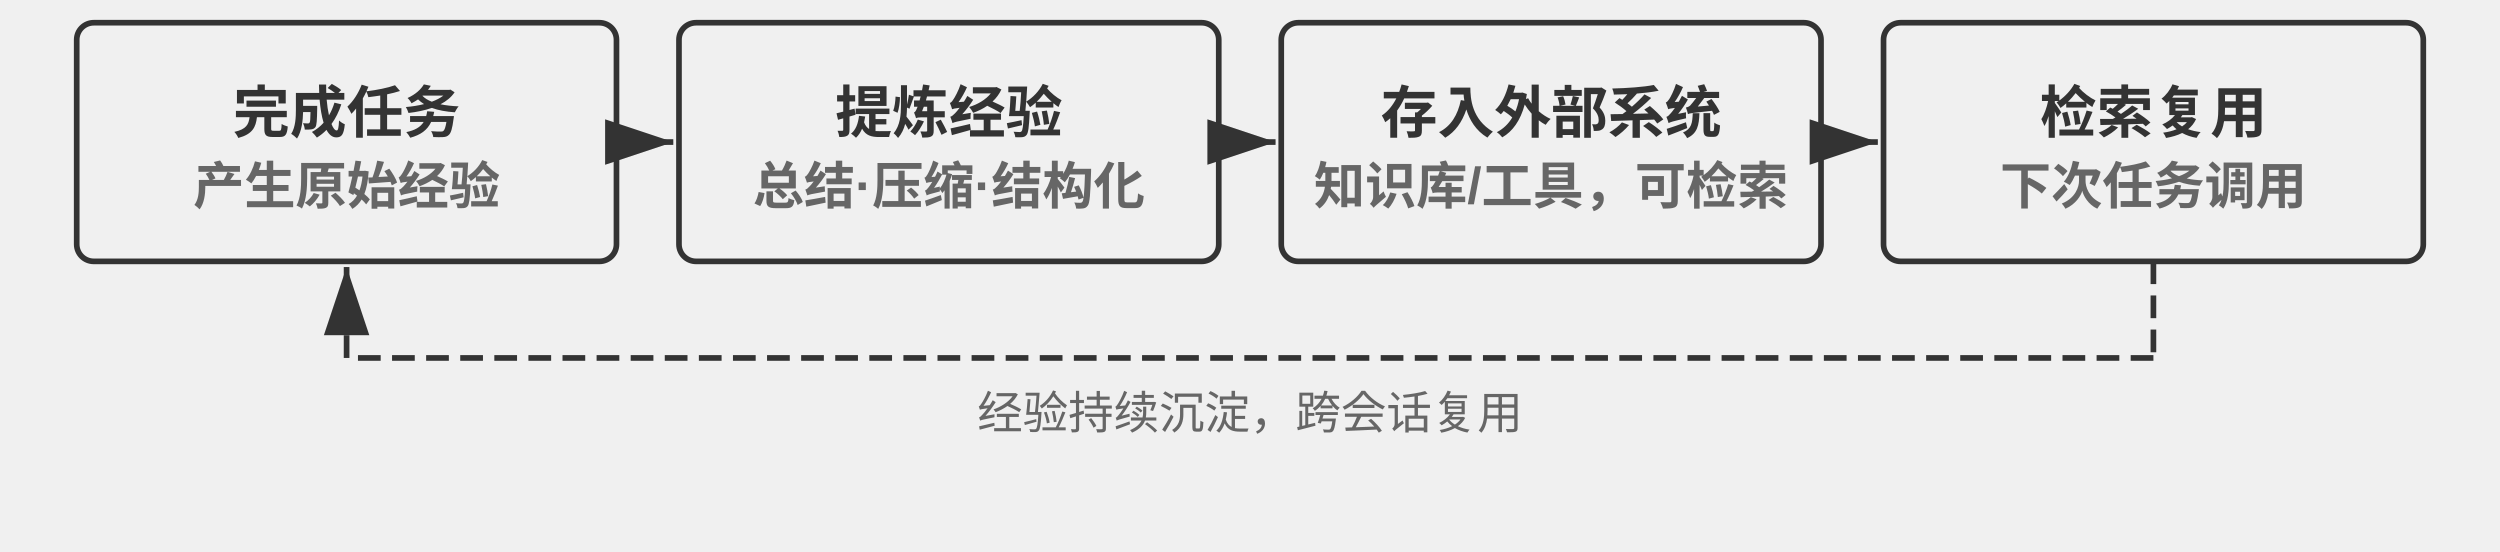
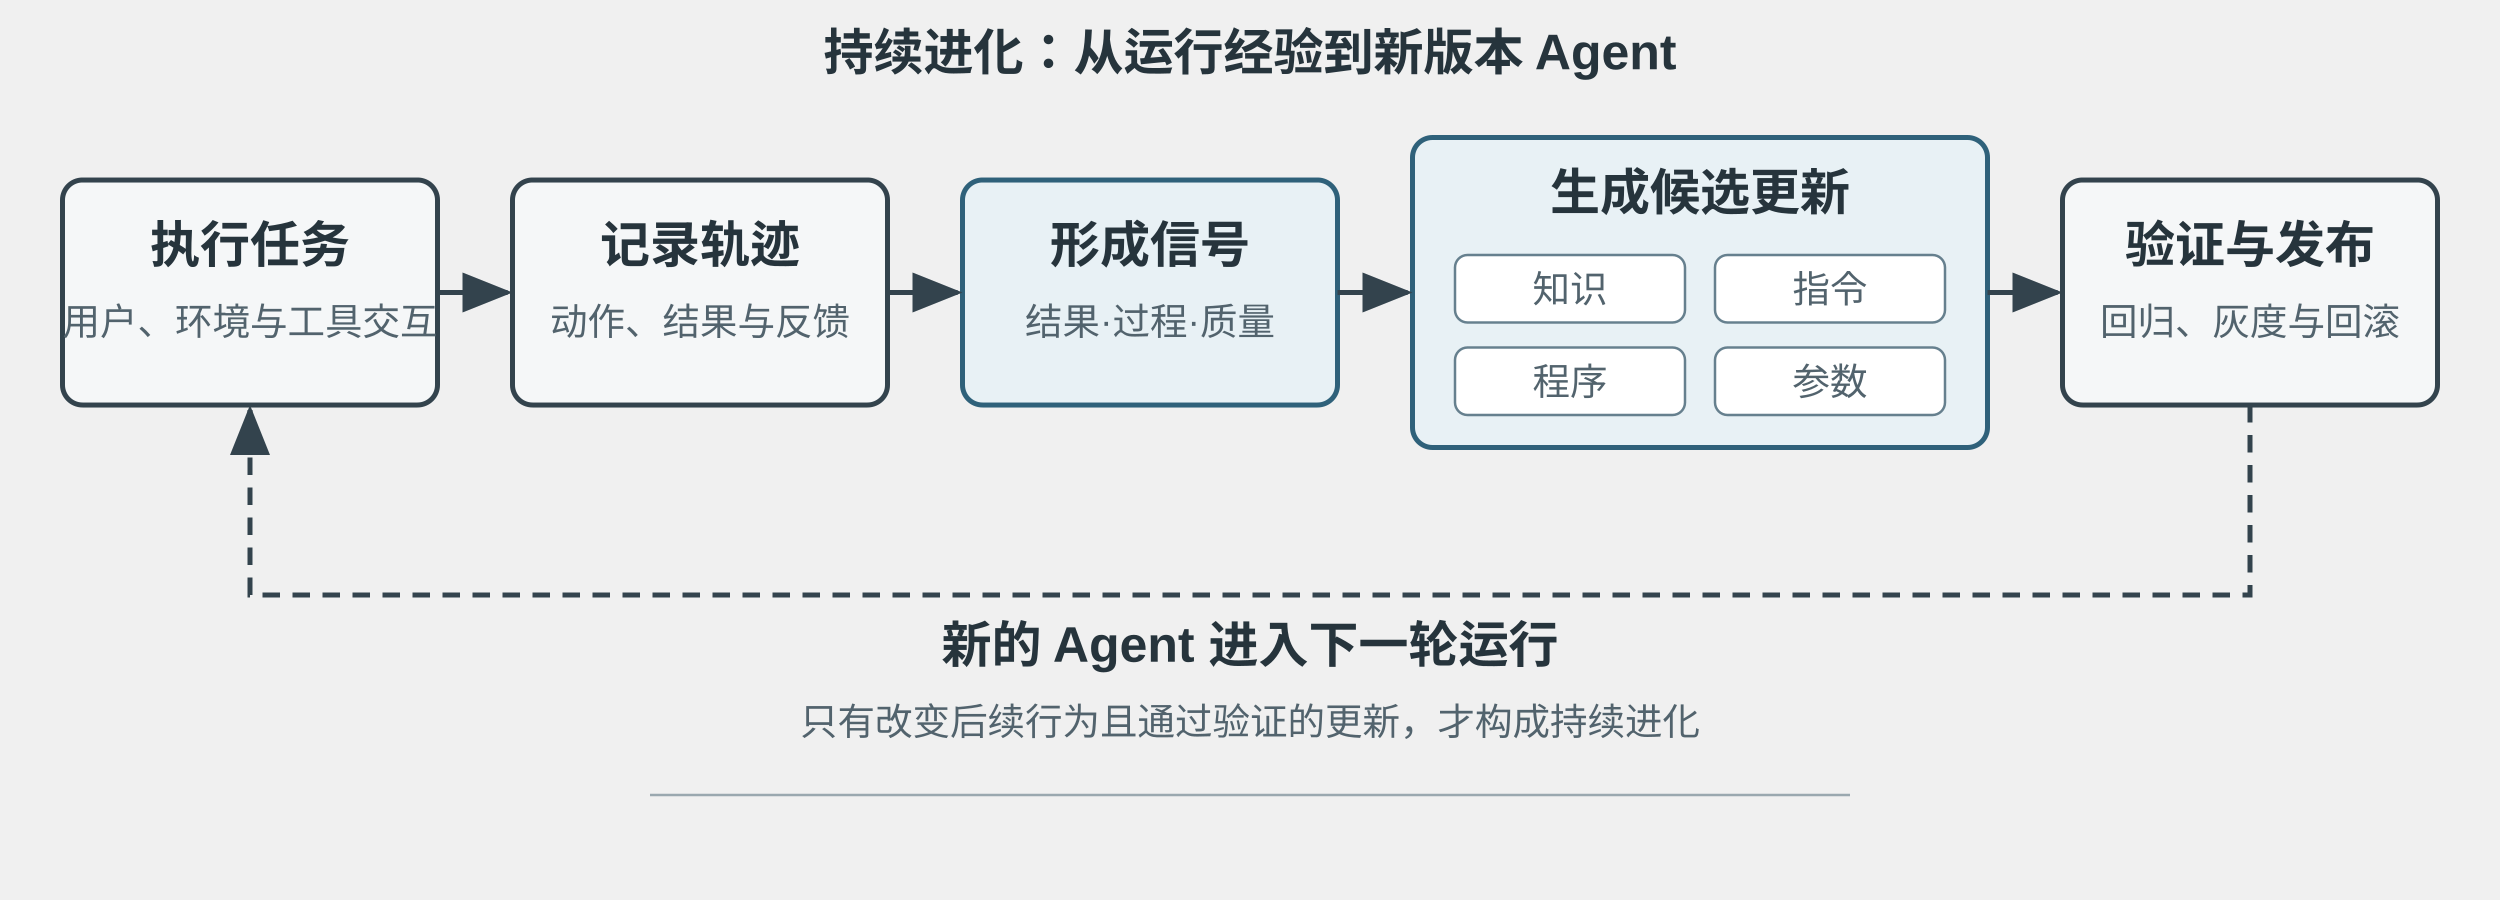
- <svg xmlns="http://www.w3.org/2000/svg" viewBox="0 40 880 194" width="880" height="194" style="background:#ffffff">
+ <svg xmlns="http://www.w3.org/2000/svg" viewBox="0 0 1000 360" width="1000" height="360" style="background:#ffffff">
  <defs>
-     <marker id="ah" markerWidth="12" markerHeight="8" refX="12" refY="4" orient="auto">
-       <polygon points="0 0, 12 4, 0 8" fill="#333333" />
+     <marker id="arrow" markerWidth="10" markerHeight="8" refX="9" refY="4" orient="auto">
+       <path d="M0,0 L10,4 L0,8 Z" fill="#33434d" />
    </marker>
-     <marker id="ah-light" markerWidth="12" markerHeight="8" refX="12" refY="4" orient="auto">
-       <polygon points="0 0, 12 4, 0 8" fill="#999999" />
-     </marker>
+     <style>
+       .t{font-family:Arial,'PingFang SC','Microsoft YaHei',sans-serif;fill:#26343c}
+       .h{font-size:20px;font-weight:700}
+       .s{font-size:15px;fill:#52636d}
+       .box{fill:#f5f7f8;stroke:#33434d;stroke-width:2}
+       .accent{fill:#e8f1f5;stroke:#2f617a;stroke-width:2}
+       .line{fill:none;stroke:#33434d;stroke-width:2;marker-end:url(#arrow)}
+     </style>
  </defs>
-   <rect x="27.0" y="48" width="190" height="84" rx="6" fill="#f0f0f0" stroke="#333333" stroke-width="2" />
-   <text x="122.0" y="78.0" font-family="Arial, 'Helvetica Neue', Helvetica, 'PingFang SC', 'Microsoft YaHei', sans-serif" font-size="20" fill="#333333" text-anchor="middle" dominant-baseline="central" font-weight="bold">完成任务</text>
-   <text x="122.0" y="104.0" font-family="Arial, 'Helvetica Neue', Helvetica, 'PingFang SC', 'Microsoft YaHei', sans-serif" font-size="18" fill="#666666" text-anchor="middle" dominant-baseline="central" font-weight="bold">产生原始经验</text>
-   <rect x="239.0" y="48" width="190" height="84" rx="6" fill="#f0f0f0" stroke="#333333" stroke-width="2" />
-   <text x="334.0" y="78.0" font-family="Arial, 'Helvetica Neue', Helvetica, 'PingFang SC', 'Microsoft YaHei', sans-serif" font-size="20" fill="#333333" text-anchor="middle" dominant-baseline="central" font-weight="bold">提炼经验</text>
-   <text x="334.0" y="104.0" font-family="Arial, 'Helvetica Neue', Helvetica, 'PingFang SC', 'Microsoft YaHei', sans-serif" font-size="18" fill="#666666" text-anchor="middle" dominant-baseline="central" font-weight="bold">总结·压缩·结构化</text>
-   <line x1="219.0" y1="90.0" x2="237.0" y2="90.0" stroke="#333333" stroke-width="2" marker-end="url(#ah)" />
-   <rect x="451.0" y="48" width="190" height="84" rx="6" fill="#f0f0f0" stroke="#333333" stroke-width="2" />
-   <text x="546.0" y="78.0" font-family="Arial, 'Helvetica Neue', Helvetica, 'PingFang SC', 'Microsoft YaHei', sans-serif" font-size="20" fill="#333333" text-anchor="middle" dominant-baseline="central" font-weight="bold">存入外部系统</text>
-   <text x="546.0" y="104.0" font-family="Arial, 'Helvetica Neue', Helvetica, 'PingFang SC', 'Microsoft YaHei', sans-serif" font-size="18" fill="#666666" text-anchor="middle" dominant-baseline="central" font-weight="bold">知识库/工具，可检索</text>
-   <line x1="431.0" y1="90.0" x2="449.0" y2="90.0" stroke="#333333" stroke-width="2" marker-end="url(#ah)" />
-   <rect x="663.0" y="48" width="190" height="84" rx="6" fill="#f0f0f0" stroke="#333333" stroke-width="2" />
-   <text x="758.0" y="78.0" font-family="Arial, 'Helvetica Neue', Helvetica, 'PingFang SC', 'Microsoft YaHei', sans-serif" font-size="20" fill="#333333" text-anchor="middle" dominant-baseline="central" font-weight="bold">检索复用</text>
-   <text x="758.0" y="104.0" font-family="Arial, 'Helvetica Neue', Helvetica, 'PingFang SC', 'Microsoft YaHei', sans-serif" font-size="18" fill="#666666" text-anchor="middle" dominant-baseline="central" font-weight="bold">下次任务调用</text>
-   <line x1="643.0" y1="90.0" x2="661.0" y2="90.0" stroke="#333333" stroke-width="2" marker-end="url(#ah)" />
-   <line x1="758.0" y1="132" x2="758.0" y2="166" stroke="#333333" stroke-width="2" stroke-dasharray="8,4" />
-   <line x1="758.0" y1="166" x2="122.0" y2="166" stroke="#333333" stroke-width="2" stroke-dasharray="8,4" />
-   <line x1="122.0" y1="166" x2="122.0" y2="134" stroke="#333333" stroke-width="2" stroke-dasharray="8,4" marker-end="url(#ah)" />
-   <text x="440.0" y="184" font-family="Arial, 'Helvetica Neue', Helvetica, 'PingFang SC', 'Microsoft YaHei', sans-serif" font-size="16" fill="#666666" text-anchor="middle" dominant-baseline="central" font-weight="normal">经验持续沉淀，跨会话复用</text>
+   <text x="500" y="28" text-anchor="middle" class="t h">持续进化：从运行经验到新版本 Agent</text>
+   <rect x="25" y="72" width="150" height="90" rx="8" class="box" />
+   <text x="100" y="105" text-anchor="middle" class="t h">执行任务</text>
+   <text x="100" y="134" text-anchor="middle" class="t s">用户、环境与工具交互</text>
+   <rect x="205" y="72" width="150" height="90" rx="8" class="box" />
+   <text x="280" y="105" text-anchor="middle" class="t h">记录轨迹</text>
+   <text x="280" y="134" text-anchor="middle" class="t s">动作、结果与反馈</text>
+   <rect x="385" y="72" width="150" height="90" rx="8" class="accent" />
+   <text x="460" y="105" text-anchor="middle" class="t h">形成信号</text>
+   <text x="460" y="134" text-anchor="middle" class="t s">结果·过程·质量</text>
+   <rect x="565" y="55" width="230" height="124" rx="8" class="accent" />
+   <text x="680" y="84" text-anchor="middle" class="t h">生成候选更新</text>
+   <rect x="582" y="102" width="92" height="27" rx="5" fill="#ffffff" stroke="#66808e" />
+   <rect x="686" y="102" width="92" height="27" rx="5" fill="#ffffff" stroke="#66808e" />
+   <rect x="582" y="139" width="92" height="27" rx="5" fill="#ffffff" stroke="#66808e" />
+   <rect x="686" y="139" width="92" height="27" rx="5" fill="#ffffff" stroke="#66808e" />
+   <text x="628" y="121" text-anchor="middle" class="t s">知识</text>
+   <text x="732" y="121" text-anchor="middle" class="t s">指令</text>
+   <text x="628" y="158" text-anchor="middle" class="t s">程序</text>
+   <text x="732" y="158" text-anchor="middle" class="t s">参数</text>
+   <rect x="825" y="72" width="150" height="90" rx="8" class="box" />
+   <text x="900" y="105" text-anchor="middle" class="t h">验证与发布</text>
+   <text x="900" y="134" text-anchor="middle" class="t s">回归、灰度与回滚</text>
+   <path d="M175 117 H203" class="line" />
+   <path d="M355 117 H383" class="line" />
+   <path d="M535 117 H563" class="line" />
+   <path d="M795 117 H823" class="line" />
+   <path d="M900 162 V238 H100 V164" class="line" stroke-dasharray="7 5" />
+   <text x="500" y="265" text-anchor="middle" class="t h">新的 Agent 进入下一轮运行</text>
+   <text x="500" y="294" text-anchor="middle" class="t s">只有改变后续行为且通过验证的更新，才构成持续进化</text>
+   <line x1="260" y1="318" x2="740" y2="318" stroke="#9aa8af" stroke-width="1" />
</svg>
